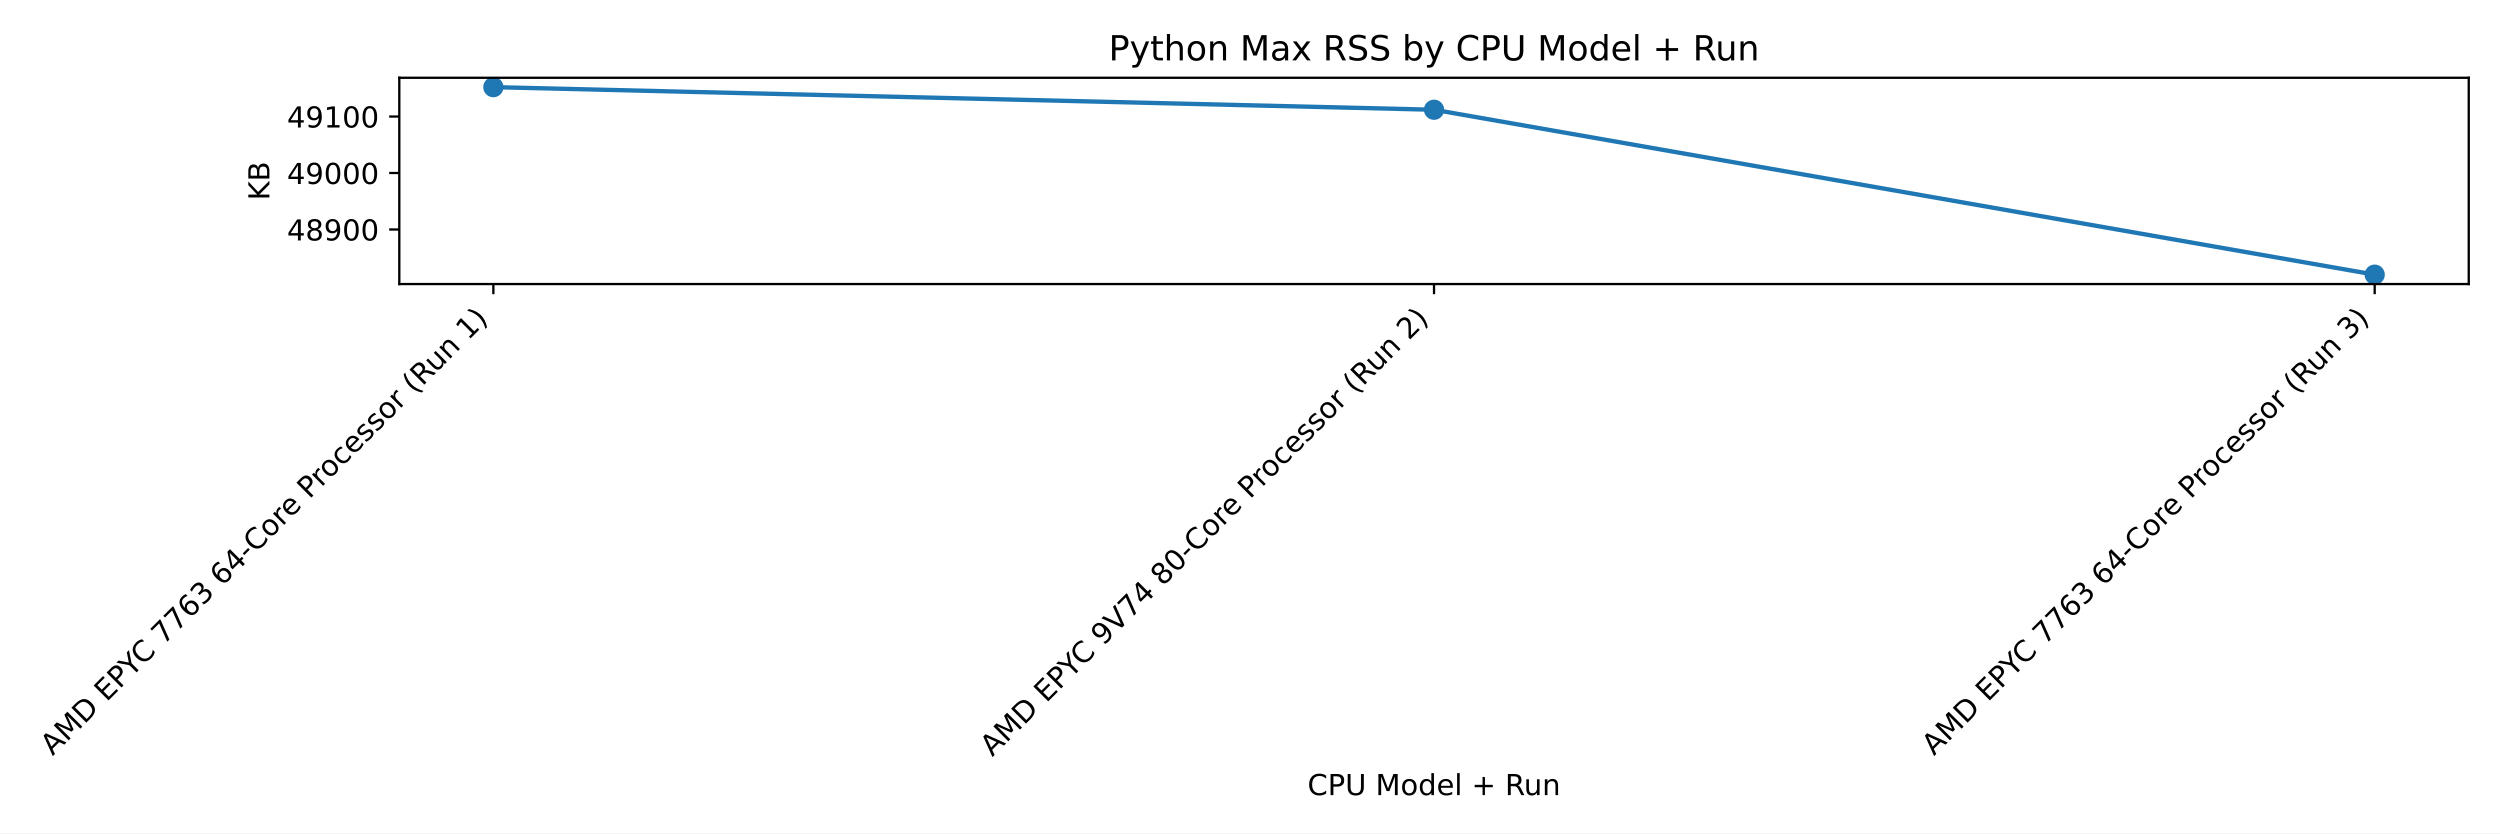
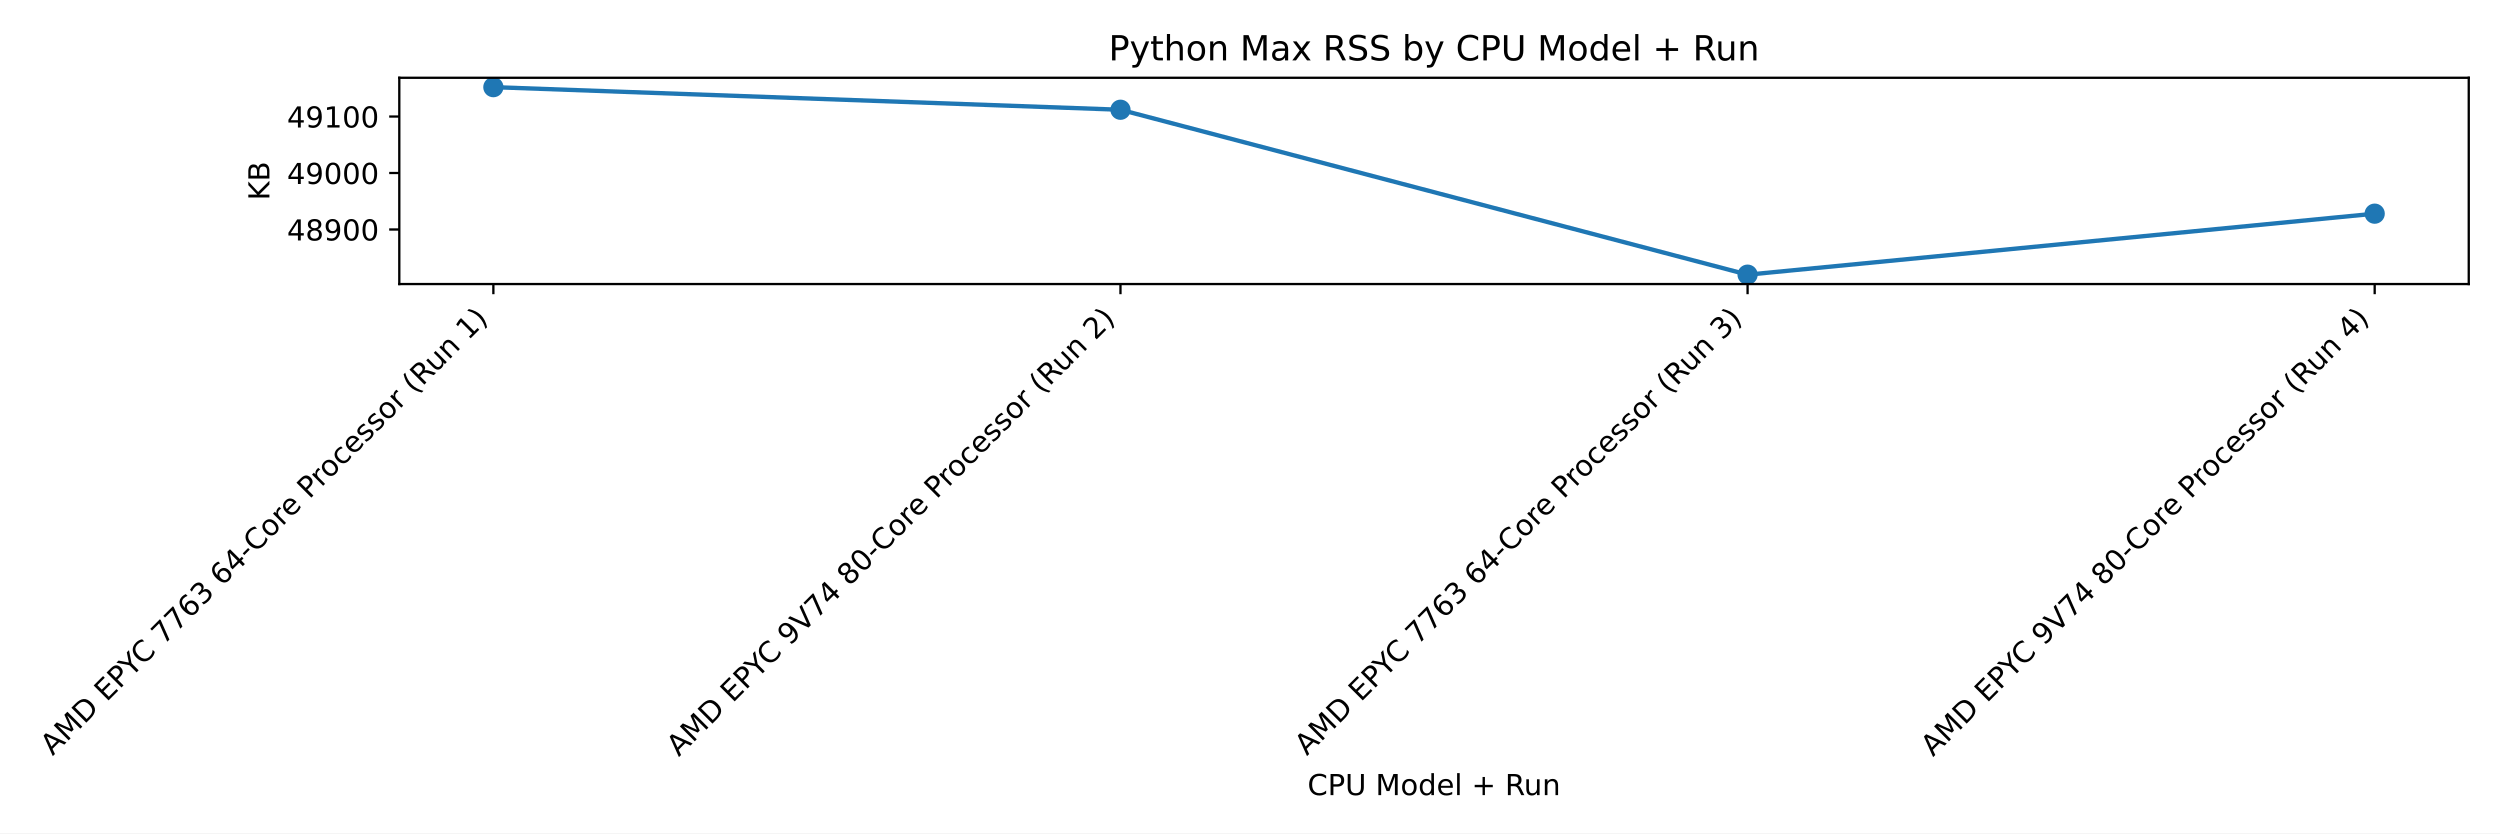
<svg xmlns="http://www.w3.org/2000/svg" xmlns:xlink="http://www.w3.org/1999/xlink" width="864pt" height="288pt" viewBox="0 0 864 288" version="1.1">
  <defs>
    <style type="text/css">*{stroke-linejoin: round; stroke-linecap: butt}</style>
  </defs>
  <g id="figure_1">
    <g id="patch_1">
      <path d="M 0 288  L 864 288  L 864 0  L 0 0  z " style="fill: #ffffff" />
    </g>
    <g id="axes_1">
      <g id="patch_2">
        <path d="M 137.999 98.166  L 853.2 98.166  L 853.2 26.88  L 137.999 26.88  z " style="fill: #ffffff" />
      </g>
      <g id="matplotlib.axis_1">
        <g id="xtick_1">
          <g id="line2d_1">
            <defs>
-               <path id="m2c4b216e22" d="M 0 0  L 0 3.5  " style="stroke: #000000; stroke-width: 0.8" />
+               <path id="m1d597feb59" d="M 0 0  L 0 3.5  " style="stroke: #000000; stroke-width: 0.8" />
            </defs>
            <g>
-               <use xlink:href="#m2c4b216e22" x="170.508" y="98.166" style="stroke: #000000; stroke-width: 0.8" />
+               <use xlink:href="#m1d597feb59" x="170.508" y="98.166" style="stroke: #000000; stroke-width: 0.8" />
            </g>
          </g>
          <g id="text_1">
            <g transform="translate(18.19508 261.3818) rotate(-45) scale(0.1 -0.1)">
              <defs>
                <path id="DejaVuSans-41" d="M 2188 4044  L 1331 1722  L 3047 1722  L 2188 4044  z M 1831 4666  L 2547 4666  L 4325 0  L 3669 0  L 3244 1197  L 1141 1197  L 716 0  L 50 0  L 1831 4666  z " transform="scale(0.015625)" />
                <path id="DejaVuSans-4d" d="M 628 4666  L 1569 4666  L 2759 1491  L 3956 4666  L 4897 4666  L 4897 0  L 4281 0  L 4281 4097  L 3078 897  L 2444 897  L 1241 4097  L 1241 0  L 628 0  L 628 4666  z " transform="scale(0.015625)" />
                <path id="DejaVuSans-44" d="M 1259 4147  L 1259 519  L 2022 519  Q 2988 519 3436 956  Q 3884 1394 3884 2338  Q 3884 3275 3436 3711  Q 2988 4147 2022 4147  L 1259 4147  z M 628 4666  L 1925 4666  Q 3281 4666 3915 4102  Q 4550 3538 4550 2338  Q 4550 1131 3912 565  Q 3275 0 1925 0  L 628 0  L 628 4666  z " transform="scale(0.015625)" />
                <path id="DejaVuSans-20" transform="scale(0.015625)" />
                <path id="DejaVuSans-45" d="M 628 4666  L 3578 4666  L 3578 4134  L 1259 4134  L 1259 2753  L 3481 2753  L 3481 2222  L 1259 2222  L 1259 531  L 3634 531  L 3634 0  L 628 0  L 628 4666  z " transform="scale(0.015625)" />
                <path id="DejaVuSans-50" d="M 1259 4147  L 1259 2394  L 2053 2394  Q 2494 2394 2734 2622  Q 2975 2850 2975 3272  Q 2975 3691 2734 3919  Q 2494 4147 2053 4147  L 1259 4147  z M 628 4666  L 2053 4666  Q 2838 4666 3239 4311  Q 3641 3956 3641 3272  Q 3641 2581 3239 2228  Q 2838 1875 2053 1875  L 1259 1875  L 1259 0  L 628 0  L 628 4666  z " transform="scale(0.015625)" />
                <path id="DejaVuSans-59" d="M -13 4666  L 666 4666  L 1959 2747  L 3244 4666  L 3922 4666  L 2272 2222  L 2272 0  L 1638 0  L 1638 2222  L -13 4666  z " transform="scale(0.015625)" />
                <path id="DejaVuSans-43" d="M 4122 4306  L 4122 3641  Q 3803 3938 3442 4084  Q 3081 4231 2675 4231  Q 1875 4231 1450 3742  Q 1025 3253 1025 2328  Q 1025 1406 1450 917  Q 1875 428 2675 428  Q 3081 428 3442 575  Q 3803 722 4122 1019  L 4122 359  Q 3791 134 3420 21  Q 3050 -91 2638 -91  Q 1578 -91 968 557  Q 359 1206 359 2328  Q 359 3453 968 4101  Q 1578 4750 2638 4750  Q 3056 4750 3426 4639  Q 3797 4528 4122 4306  z " transform="scale(0.015625)" />
                <path id="DejaVuSans-37" d="M 525 4666  L 3525 4666  L 3525 4397  L 1831 0  L 1172 0  L 2766 4134  L 525 4134  L 525 4666  z " transform="scale(0.015625)" />
                <path id="DejaVuSans-36" d="M 2113 2584  Q 1688 2584 1439 2293  Q 1191 2003 1191 1497  Q 1191 994 1439 701  Q 1688 409 2113 409  Q 2538 409 2786 701  Q 3034 994 3034 1497  Q 3034 2003 2786 2293  Q 2538 2584 2113 2584  z M 3366 4563  L 3366 3988  Q 3128 4100 2886 4159  Q 2644 4219 2406 4219  Q 1781 4219 1451 3797  Q 1122 3375 1075 2522  Q 1259 2794 1537 2939  Q 1816 3084 2150 3084  Q 2853 3084 3261 2657  Q 3669 2231 3669 1497  Q 3669 778 3244 343  Q 2819 -91 2113 -91  Q 1303 -91 875 529  Q 447 1150 447 2328  Q 447 3434 972 4092  Q 1497 4750 2381 4750  Q 2619 4750 2861 4703  Q 3103 4656 3366 4563  z " transform="scale(0.015625)" />
                <path id="DejaVuSans-33" d="M 2597 2516  Q 3050 2419 3304 2112  Q 3559 1806 3559 1356  Q 3559 666 3084 287  Q 2609 -91 1734 -91  Q 1441 -91 1130 -33  Q 819 25 488 141  L 488 750  Q 750 597 1062 519  Q 1375 441 1716 441  Q 2309 441 2620 675  Q 2931 909 2931 1356  Q 2931 1769 2642 2001  Q 2353 2234 1838 2234  L 1294 2234  L 1294 2753  L 1863 2753  Q 2328 2753 2575 2939  Q 2822 3125 2822 3475  Q 2822 3834 2567 4026  Q 2313 4219 1838 4219  Q 1578 4219 1281 4162  Q 984 4106 628 3988  L 628 4550  Q 988 4650 1302 4700  Q 1616 4750 1894 4750  Q 2613 4750 3031 4423  Q 3450 4097 3450 3541  Q 3450 3153 3228 2886  Q 3006 2619 2597 2516  z " transform="scale(0.015625)" />
                <path id="DejaVuSans-34" d="M 2419 4116  L 825 1625  L 2419 1625  L 2419 4116  z M 2253 4666  L 3047 4666  L 3047 1625  L 3713 1625  L 3713 1100  L 3047 1100  L 3047 0  L 2419 0  L 2419 1100  L 313 1100  L 313 1709  L 2253 4666  z " transform="scale(0.015625)" />
                <path id="DejaVuSans-2d" d="M 313 2009  L 1997 2009  L 1997 1497  L 313 1497  L 313 2009  z " transform="scale(0.015625)" />
                <path id="DejaVuSans-6f" d="M 1959 3097  Q 1497 3097 1228 2736  Q 959 2375 959 1747  Q 959 1119 1226 758  Q 1494 397 1959 397  Q 2419 397 2687 759  Q 2956 1122 2956 1747  Q 2956 2369 2687 2733  Q 2419 3097 1959 3097  z M 1959 3584  Q 2709 3584 3137 3096  Q 3566 2609 3566 1747  Q 3566 888 3137 398  Q 2709 -91 1959 -91  Q 1206 -91 779 398  Q 353 888 353 1747  Q 353 2609 779 3096  Q 1206 3584 1959 3584  z " transform="scale(0.015625)" />
                <path id="DejaVuSans-72" d="M 2631 2963  Q 2534 3019 2420 3045  Q 2306 3072 2169 3072  Q 1681 3072 1420 2755  Q 1159 2438 1159 1844  L 1159 0  L 581 0  L 581 3500  L 1159 3500  L 1159 2956  Q 1341 3275 1631 3429  Q 1922 3584 2338 3584  Q 2397 3584 2469 3576  Q 2541 3569 2628 3553  L 2631 2963  z " transform="scale(0.015625)" />
                <path id="DejaVuSans-65" d="M 3597 1894  L 3597 1613  L 953 1613  Q 991 1019 1311 708  Q 1631 397 2203 397  Q 2534 397 2845 478  Q 3156 559 3463 722  L 3463 178  Q 3153 47 2828 -22  Q 2503 -91 2169 -91  Q 1331 -91 842 396  Q 353 884 353 1716  Q 353 2575 817 3079  Q 1281 3584 2069 3584  Q 2775 3584 3186 3129  Q 3597 2675 3597 1894  z M 3022 2063  Q 3016 2534 2758 2815  Q 2500 3097 2075 3097  Q 1594 3097 1305 2825  Q 1016 2553 972 2059  L 3022 2063  z " transform="scale(0.015625)" />
                <path id="DejaVuSans-63" d="M 3122 3366  L 3122 2828  Q 2878 2963 2633 3030  Q 2388 3097 2138 3097  Q 1578 3097 1268 2742  Q 959 2388 959 1747  Q 959 1106 1268 751  Q 1578 397 2138 397  Q 2388 397 2633 464  Q 2878 531 3122 666  L 3122 134  Q 2881 22 2623 -34  Q 2366 -91 2075 -91  Q 1284 -91 818 406  Q 353 903 353 1747  Q 353 2603 823 3093  Q 1294 3584 2113 3584  Q 2378 3584 2631 3529  Q 2884 3475 3122 3366  z " transform="scale(0.015625)" />
                <path id="DejaVuSans-73" d="M 2834 3397  L 2834 2853  Q 2591 2978 2328 3040  Q 2066 3103 1784 3103  Q 1356 3103 1142 2972  Q 928 2841 928 2578  Q 928 2378 1081 2264  Q 1234 2150 1697 2047  L 1894 2003  Q 2506 1872 2764 1633  Q 3022 1394 3022 966  Q 3022 478 2636 193  Q 2250 -91 1575 -91  Q 1294 -91 989 -36  Q 684 19 347 128  L 347 722  Q 666 556 975 473  Q 1284 391 1588 391  Q 1994 391 2212 530  Q 2431 669 2431 922  Q 2431 1156 2273 1281  Q 2116 1406 1581 1522  L 1381 1569  Q 847 1681 609 1914  Q 372 2147 372 2553  Q 372 3047 722 3315  Q 1072 3584 1716 3584  Q 2034 3584 2315 3537  Q 2597 3491 2834 3397  z " transform="scale(0.015625)" />
                <path id="DejaVuSans-28" d="M 1984 4856  Q 1566 4138 1362 3434  Q 1159 2731 1159 2009  Q 1159 1288 1364 580  Q 1569 -128 1984 -844  L 1484 -844  Q 1016 -109 783 600  Q 550 1309 550 2009  Q 550 2706 781 3412  Q 1013 4119 1484 4856  L 1984 4856  z " transform="scale(0.015625)" />
                <path id="DejaVuSans-52" d="M 2841 2188  Q 3044 2119 3236 1894  Q 3428 1669 3622 1275  L 4263 0  L 3584 0  L 2988 1197  Q 2756 1666 2539 1819  Q 2322 1972 1947 1972  L 1259 1972  L 1259 0  L 628 0  L 628 4666  L 2053 4666  Q 2853 4666 3247 4331  Q 3641 3997 3641 3322  Q 3641 2881 3436 2590  Q 3231 2300 2841 2188  z M 1259 4147  L 1259 2491  L 2053 2491  Q 2509 2491 2742 2702  Q 2975 2913 2975 3322  Q 2975 3731 2742 3939  Q 2509 4147 2053 4147  L 1259 4147  z " transform="scale(0.015625)" />
                <path id="DejaVuSans-75" d="M 544 1381  L 544 3500  L 1119 3500  L 1119 1403  Q 1119 906 1312 657  Q 1506 409 1894 409  Q 2359 409 2629 706  Q 2900 1003 2900 1516  L 2900 3500  L 3475 3500  L 3475 0  L 2900 0  L 2900 538  Q 2691 219 2414 64  Q 2138 -91 1772 -91  Q 1169 -91 856 284  Q 544 659 544 1381  z M 1991 3584  L 1991 3584  z " transform="scale(0.015625)" />
                <path id="DejaVuSans-6e" d="M 3513 2113  L 3513 0  L 2938 0  L 2938 2094  Q 2938 2591 2744 2837  Q 2550 3084 2163 3084  Q 1697 3084 1428 2787  Q 1159 2491 1159 1978  L 1159 0  L 581 0  L 581 3500  L 1159 3500  L 1159 2956  Q 1366 3272 1645 3428  Q 1925 3584 2291 3584  Q 2894 3584 3203 3211  Q 3513 2838 3513 2113  z " transform="scale(0.015625)" />
                <path id="DejaVuSans-31" d="M 794 531  L 1825 531  L 1825 4091  L 703 3866  L 703 4441  L 1819 4666  L 2450 4666  L 2450 531  L 3481 531  L 3481 0  L 794 0  L 794 531  z " transform="scale(0.015625)" />
                <path id="DejaVuSans-29" d="M 513 4856  L 1013 4856  Q 1481 4119 1714 3412  Q 1947 2706 1947 2009  Q 1947 1309 1714 600  Q 1481 -109 1013 -844  L 513 -844  Q 928 -128 1133 580  Q 1338 1288 1338 2009  Q 1338 2731 1133 3434  Q 928 4138 513 4856  z " transform="scale(0.015625)" />
              </defs>
              <use xlink:href="#DejaVuSans-41" />
              <use xlink:href="#DejaVuSans-4d" transform="translate(68.4082 0)" />
              <use xlink:href="#DejaVuSans-44" transform="translate(154.6875 0)" />
              <use xlink:href="#DejaVuSans-20" transform="translate(231.6895 0)" />
              <use xlink:href="#DejaVuSans-45" transform="translate(263.4766 0)" />
              <use xlink:href="#DejaVuSans-50" transform="translate(326.6602 0)" />
              <use xlink:href="#DejaVuSans-59" transform="translate(384.7129 0)" />
              <use xlink:href="#DejaVuSans-43" transform="translate(440.2969 0)" />
              <use xlink:href="#DejaVuSans-20" transform="translate(510.1211 0)" />
              <use xlink:href="#DejaVuSans-37" transform="translate(541.9082 0)" />
              <use xlink:href="#DejaVuSans-37" transform="translate(605.5312 0)" />
              <use xlink:href="#DejaVuSans-36" transform="translate(669.1543 0)" />
              <use xlink:href="#DejaVuSans-33" transform="translate(732.7773 0)" />
              <use xlink:href="#DejaVuSans-20" transform="translate(796.4004 0)" />
              <use xlink:href="#DejaVuSans-36" transform="translate(828.1875 0)" />
              <use xlink:href="#DejaVuSans-34" transform="translate(891.8105 0)" />
              <use xlink:href="#DejaVuSans-2d" transform="translate(955.4336 0)" />
              <use xlink:href="#DejaVuSans-43" transform="translate(991.5176 0)" />
              <use xlink:href="#DejaVuSans-6f" transform="translate(1061.342 0)" />
              <use xlink:href="#DejaVuSans-72" transform="translate(1122.523 0)" />
              <use xlink:href="#DejaVuSans-65" transform="translate(1161.387 0)" />
              <use xlink:href="#DejaVuSans-20" transform="translate(1222.91 0)" />
              <use xlink:href="#DejaVuSans-50" transform="translate(1254.697 0)" />
              <use xlink:href="#DejaVuSans-72" transform="translate(1313.25 0)" />
              <use xlink:href="#DejaVuSans-6f" transform="translate(1352.113 0)" />
              <use xlink:href="#DejaVuSans-63" transform="translate(1413.295 0)" />
              <use xlink:href="#DejaVuSans-65" transform="translate(1468.275 0)" />
              <use xlink:href="#DejaVuSans-73" transform="translate(1529.799 0)" />
              <use xlink:href="#DejaVuSans-73" transform="translate(1581.898 0)" />
              <use xlink:href="#DejaVuSans-6f" transform="translate(1633.998 0)" />
              <use xlink:href="#DejaVuSans-72" transform="translate(1695.18 0)" />
              <use xlink:href="#DejaVuSans-20" transform="translate(1736.293 0)" />
              <use xlink:href="#DejaVuSans-28" transform="translate(1768.08 0)" />
              <use xlink:href="#DejaVuSans-52" transform="translate(1807.094 0)" />
              <use xlink:href="#DejaVuSans-75" transform="translate(1872.076 0)" />
              <use xlink:href="#DejaVuSans-6e" transform="translate(1935.455 0)" />
              <use xlink:href="#DejaVuSans-20" transform="translate(1998.834 0)" />
              <use xlink:href="#DejaVuSans-31" transform="translate(2030.621 0)" />
              <use xlink:href="#DejaVuSans-29" transform="translate(2094.244 0)" />
            </g>
          </g>
        </g>
        <g id="xtick_2">
          <g id="line2d_2">
            <g>
-               <use xlink:href="#m2c4b216e22" x="495.599" y="98.166" style="stroke: #000000; stroke-width: 0.8" />
+               <use xlink:href="#m1d597feb59" x="387.236" y="98.166" style="stroke: #000000; stroke-width: 0.8" />
            </g>
          </g>
          <g id="text_2">
-             <g transform="translate(342.9484 261.7199) rotate(-45) scale(0.1 -0.1)">
+             <g transform="translate(234.5846 261.7199) rotate(-45) scale(0.1 -0.1)">
              <defs>
                <path id="DejaVuSans-39" d="M 703 97  L 703 672  Q 941 559 1184 500  Q 1428 441 1663 441  Q 2288 441 2617 861  Q 2947 1281 2994 2138  Q 2813 1869 2534 1725  Q 2256 1581 1919 1581  Q 1219 1581 811 2004  Q 403 2428 403 3163  Q 403 3881 828 4315  Q 1253 4750 1959 4750  Q 2769 4750 3195 4129  Q 3622 3509 3622 2328  Q 3622 1225 3098 567  Q 2575 -91 1691 -91  Q 1453 -91 1209 -44  Q 966 3 703 97  z M 1959 2075  Q 2384 2075 2632 2365  Q 2881 2656 2881 3163  Q 2881 3666 2632 3958  Q 2384 4250 1959 4250  Q 1534 4250 1286 3958  Q 1038 3666 1038 3163  Q 1038 2656 1286 2365  Q 1534 2075 1959 2075  z " transform="scale(0.015625)" />
                <path id="DejaVuSans-56" d="M 1831 0  L 50 4666  L 709 4666  L 2188 738  L 3669 4666  L 4325 4666  L 2547 0  L 1831 0  z " transform="scale(0.015625)" />
                <path id="DejaVuSans-38" d="M 2034 2216  Q 1584 2216 1326 1975  Q 1069 1734 1069 1313  Q 1069 891 1326 650  Q 1584 409 2034 409  Q 2484 409 2743 651  Q 3003 894 3003 1313  Q 3003 1734 2745 1975  Q 2488 2216 2034 2216  z M 1403 2484  Q 997 2584 770 2862  Q 544 3141 544 3541  Q 544 4100 942 4425  Q 1341 4750 2034 4750  Q 2731 4750 3128 4425  Q 3525 4100 3525 3541  Q 3525 3141 3298 2862  Q 3072 2584 2669 2484  Q 3125 2378 3379 2068  Q 3634 1759 3634 1313  Q 3634 634 3220 271  Q 2806 -91 2034 -91  Q 1263 -91 848 271  Q 434 634 434 1313  Q 434 1759 690 2068  Q 947 2378 1403 2484  z M 1172 3481  Q 1172 3119 1398 2916  Q 1625 2713 2034 2713  Q 2441 2713 2670 2916  Q 2900 3119 2900 3481  Q 2900 3844 2670 4047  Q 2441 4250 2034 4250  Q 1625 4250 1398 4047  Q 1172 3844 1172 3481  z " transform="scale(0.015625)" />
                <path id="DejaVuSans-30" d="M 2034 4250  Q 1547 4250 1301 3770  Q 1056 3291 1056 2328  Q 1056 1369 1301 889  Q 1547 409 2034 409  Q 2525 409 2770 889  Q 3016 1369 3016 2328  Q 3016 3291 2770 3770  Q 2525 4250 2034 4250  z M 2034 4750  Q 2819 4750 3233 4129  Q 3647 3509 3647 2328  Q 3647 1150 3233 529  Q 2819 -91 2034 -91  Q 1250 -91 836 529  Q 422 1150 422 2328  Q 422 3509 836 4129  Q 1250 4750 2034 4750  z " transform="scale(0.015625)" />
                <path id="DejaVuSans-32" d="M 1228 531  L 3431 531  L 3431 0  L 469 0  L 469 531  Q 828 903 1448 1529  Q 2069 2156 2228 2338  Q 2531 2678 2651 2914  Q 2772 3150 2772 3378  Q 2772 3750 2511 3984  Q 2250 4219 1831 4219  Q 1534 4219 1204 4116  Q 875 4013 500 3803  L 500 4441  Q 881 4594 1212 4672  Q 1544 4750 1819 4750  Q 2544 4750 2975 4387  Q 3406 4025 3406 3419  Q 3406 3131 3298 2873  Q 3191 2616 2906 2266  Q 2828 2175 2409 1742  Q 1991 1309 1228 531  z " transform="scale(0.015625)" />
              </defs>
              <use xlink:href="#DejaVuSans-41" />
              <use xlink:href="#DejaVuSans-4d" transform="translate(68.4082 0)" />
              <use xlink:href="#DejaVuSans-44" transform="translate(154.6875 0)" />
              <use xlink:href="#DejaVuSans-20" transform="translate(231.6895 0)" />
              <use xlink:href="#DejaVuSans-45" transform="translate(263.4766 0)" />
              <use xlink:href="#DejaVuSans-50" transform="translate(326.6602 0)" />
              <use xlink:href="#DejaVuSans-59" transform="translate(384.7129 0)" />
              <use xlink:href="#DejaVuSans-43" transform="translate(440.2969 0)" />
              <use xlink:href="#DejaVuSans-20" transform="translate(510.1211 0)" />
              <use xlink:href="#DejaVuSans-39" transform="translate(541.9082 0)" />
              <use xlink:href="#DejaVuSans-56" transform="translate(605.5312 0)" />
              <use xlink:href="#DejaVuSans-37" transform="translate(673.9395 0)" />
              <use xlink:href="#DejaVuSans-34" transform="translate(737.5625 0)" />
              <use xlink:href="#DejaVuSans-20" transform="translate(801.1855 0)" />
              <use xlink:href="#DejaVuSans-38" transform="translate(832.9727 0)" />
              <use xlink:href="#DejaVuSans-30" transform="translate(896.5957 0)" />
              <use xlink:href="#DejaVuSans-2d" transform="translate(960.2188 0)" />
              <use xlink:href="#DejaVuSans-43" transform="translate(996.3027 0)" />
              <use xlink:href="#DejaVuSans-6f" transform="translate(1066.127 0)" />
              <use xlink:href="#DejaVuSans-72" transform="translate(1127.309 0)" />
              <use xlink:href="#DejaVuSans-65" transform="translate(1166.172 0)" />
              <use xlink:href="#DejaVuSans-20" transform="translate(1227.695 0)" />
              <use xlink:href="#DejaVuSans-50" transform="translate(1259.482 0)" />
              <use xlink:href="#DejaVuSans-72" transform="translate(1318.035 0)" />
              <use xlink:href="#DejaVuSans-6f" transform="translate(1356.898 0)" />
              <use xlink:href="#DejaVuSans-63" transform="translate(1418.08 0)" />
              <use xlink:href="#DejaVuSans-65" transform="translate(1473.061 0)" />
              <use xlink:href="#DejaVuSans-73" transform="translate(1534.584 0)" />
              <use xlink:href="#DejaVuSans-73" transform="translate(1586.684 0)" />
              <use xlink:href="#DejaVuSans-6f" transform="translate(1638.783 0)" />
              <use xlink:href="#DejaVuSans-72" transform="translate(1699.965 0)" />
              <use xlink:href="#DejaVuSans-20" transform="translate(1741.078 0)" />
              <use xlink:href="#DejaVuSans-28" transform="translate(1772.865 0)" />
              <use xlink:href="#DejaVuSans-52" transform="translate(1811.879 0)" />
              <use xlink:href="#DejaVuSans-75" transform="translate(1876.861 0)" />
              <use xlink:href="#DejaVuSans-6e" transform="translate(1940.24 0)" />
              <use xlink:href="#DejaVuSans-20" transform="translate(2003.619 0)" />
              <use xlink:href="#DejaVuSans-32" transform="translate(2035.406 0)" />
              <use xlink:href="#DejaVuSans-29" transform="translate(2099.029 0)" />
            </g>
          </g>
        </g>
        <g id="xtick_3">
          <g id="line2d_3">
            <g>
-               <use xlink:href="#m2c4b216e22" x="820.691" y="98.166" style="stroke: #000000; stroke-width: 0.8" />
+               <use xlink:href="#m1d597feb59" x="603.963" y="98.166" style="stroke: #000000; stroke-width: 0.8" />
            </g>
          </g>
          <g id="text_3">
-             <g transform="translate(668.3779 261.3818) rotate(-45) scale(0.1 -0.1)">
+             <g transform="translate(451.6503 261.3818) rotate(-45) scale(0.1 -0.1)">
              <use xlink:href="#DejaVuSans-41" />
              <use xlink:href="#DejaVuSans-4d" transform="translate(68.4082 0)" />
              <use xlink:href="#DejaVuSans-44" transform="translate(154.6875 0)" />
              <use xlink:href="#DejaVuSans-20" transform="translate(231.6895 0)" />
              <use xlink:href="#DejaVuSans-45" transform="translate(263.4766 0)" />
              <use xlink:href="#DejaVuSans-50" transform="translate(326.6602 0)" />
              <use xlink:href="#DejaVuSans-59" transform="translate(384.7129 0)" />
              <use xlink:href="#DejaVuSans-43" transform="translate(440.2969 0)" />
              <use xlink:href="#DejaVuSans-20" transform="translate(510.1211 0)" />
              <use xlink:href="#DejaVuSans-37" transform="translate(541.9082 0)" />
              <use xlink:href="#DejaVuSans-37" transform="translate(605.5312 0)" />
              <use xlink:href="#DejaVuSans-36" transform="translate(669.1543 0)" />
              <use xlink:href="#DejaVuSans-33" transform="translate(732.7773 0)" />
              <use xlink:href="#DejaVuSans-20" transform="translate(796.4004 0)" />
              <use xlink:href="#DejaVuSans-36" transform="translate(828.1875 0)" />
              <use xlink:href="#DejaVuSans-34" transform="translate(891.8105 0)" />
              <use xlink:href="#DejaVuSans-2d" transform="translate(955.4336 0)" />
              <use xlink:href="#DejaVuSans-43" transform="translate(991.5176 0)" />
              <use xlink:href="#DejaVuSans-6f" transform="translate(1061.342 0)" />
              <use xlink:href="#DejaVuSans-72" transform="translate(1122.523 0)" />
              <use xlink:href="#DejaVuSans-65" transform="translate(1161.387 0)" />
              <use xlink:href="#DejaVuSans-20" transform="translate(1222.91 0)" />
              <use xlink:href="#DejaVuSans-50" transform="translate(1254.697 0)" />
              <use xlink:href="#DejaVuSans-72" transform="translate(1313.25 0)" />
              <use xlink:href="#DejaVuSans-6f" transform="translate(1352.113 0)" />
              <use xlink:href="#DejaVuSans-63" transform="translate(1413.295 0)" />
              <use xlink:href="#DejaVuSans-65" transform="translate(1468.275 0)" />
              <use xlink:href="#DejaVuSans-73" transform="translate(1529.799 0)" />
              <use xlink:href="#DejaVuSans-73" transform="translate(1581.898 0)" />
              <use xlink:href="#DejaVuSans-6f" transform="translate(1633.998 0)" />
              <use xlink:href="#DejaVuSans-72" transform="translate(1695.18 0)" />
              <use xlink:href="#DejaVuSans-20" transform="translate(1736.293 0)" />
              <use xlink:href="#DejaVuSans-28" transform="translate(1768.08 0)" />
              <use xlink:href="#DejaVuSans-52" transform="translate(1807.094 0)" />
              <use xlink:href="#DejaVuSans-75" transform="translate(1872.076 0)" />
              <use xlink:href="#DejaVuSans-6e" transform="translate(1935.455 0)" />
              <use xlink:href="#DejaVuSans-20" transform="translate(1998.834 0)" />
              <use xlink:href="#DejaVuSans-33" transform="translate(2030.621 0)" />
              <use xlink:href="#DejaVuSans-29" transform="translate(2094.244 0)" />
            </g>
          </g>
        </g>
-         <g id="text_4">
+         <g id="xtick_4">
+           <g id="line2d_4">
+             <g>
+               <use xlink:href="#m1d597feb59" x="820.691" y="98.166" style="stroke: #000000; stroke-width: 0.8" />
+             </g>
+           </g>
+           <g id="text_4">
+             <g transform="translate(668.0398 261.7199) rotate(-45) scale(0.1 -0.1)">
+               <use xlink:href="#DejaVuSans-41" />
+               <use xlink:href="#DejaVuSans-4d" transform="translate(68.4082 0)" />
+               <use xlink:href="#DejaVuSans-44" transform="translate(154.6875 0)" />
+               <use xlink:href="#DejaVuSans-20" transform="translate(231.6895 0)" />
+               <use xlink:href="#DejaVuSans-45" transform="translate(263.4766 0)" />
+               <use xlink:href="#DejaVuSans-50" transform="translate(326.6602 0)" />
+               <use xlink:href="#DejaVuSans-59" transform="translate(384.7129 0)" />
+               <use xlink:href="#DejaVuSans-43" transform="translate(440.2969 0)" />
+               <use xlink:href="#DejaVuSans-20" transform="translate(510.1211 0)" />
+               <use xlink:href="#DejaVuSans-39" transform="translate(541.9082 0)" />
+               <use xlink:href="#DejaVuSans-56" transform="translate(605.5312 0)" />
+               <use xlink:href="#DejaVuSans-37" transform="translate(673.9395 0)" />
+               <use xlink:href="#DejaVuSans-34" transform="translate(737.5625 0)" />
+               <use xlink:href="#DejaVuSans-20" transform="translate(801.1855 0)" />
+               <use xlink:href="#DejaVuSans-38" transform="translate(832.9727 0)" />
+               <use xlink:href="#DejaVuSans-30" transform="translate(896.5957 0)" />
+               <use xlink:href="#DejaVuSans-2d" transform="translate(960.2188 0)" />
+               <use xlink:href="#DejaVuSans-43" transform="translate(996.3027 0)" />
+               <use xlink:href="#DejaVuSans-6f" transform="translate(1066.127 0)" />
+               <use xlink:href="#DejaVuSans-72" transform="translate(1127.309 0)" />
+               <use xlink:href="#DejaVuSans-65" transform="translate(1166.172 0)" />
+               <use xlink:href="#DejaVuSans-20" transform="translate(1227.695 0)" />
+               <use xlink:href="#DejaVuSans-50" transform="translate(1259.482 0)" />
+               <use xlink:href="#DejaVuSans-72" transform="translate(1318.035 0)" />
+               <use xlink:href="#DejaVuSans-6f" transform="translate(1356.898 0)" />
+               <use xlink:href="#DejaVuSans-63" transform="translate(1418.08 0)" />
+               <use xlink:href="#DejaVuSans-65" transform="translate(1473.061 0)" />
+               <use xlink:href="#DejaVuSans-73" transform="translate(1534.584 0)" />
+               <use xlink:href="#DejaVuSans-73" transform="translate(1586.684 0)" />
+               <use xlink:href="#DejaVuSans-6f" transform="translate(1638.783 0)" />
+               <use xlink:href="#DejaVuSans-72" transform="translate(1699.965 0)" />
+               <use xlink:href="#DejaVuSans-20" transform="translate(1741.078 0)" />
+               <use xlink:href="#DejaVuSans-28" transform="translate(1772.865 0)" />
+               <use xlink:href="#DejaVuSans-52" transform="translate(1811.879 0)" />
+               <use xlink:href="#DejaVuSans-75" transform="translate(1876.861 0)" />
+               <use xlink:href="#DejaVuSans-6e" transform="translate(1940.24 0)" />
+               <use xlink:href="#DejaVuSans-20" transform="translate(2003.619 0)" />
+               <use xlink:href="#DejaVuSans-34" transform="translate(2035.406 0)" />
+               <use xlink:href="#DejaVuSans-29" transform="translate(2099.029 0)" />
+             </g>
+           </g>
+         </g>
+         <g id="text_5">
          <g transform="translate(451.8768 274.7889) scale(0.1 -0.1)">
            <defs>
              <path id="DejaVuSans-55" d="M 556 4666  L 1191 4666  L 1191 1831  Q 1191 1081 1462 751  Q 1734 422 2344 422  Q 2950 422 3222 751  Q 3494 1081 3494 1831  L 3494 4666  L 4128 4666  L 4128 1753  Q 4128 841 3676 375  Q 3225 -91 2344 -91  Q 1459 -91 1007 375  Q 556 841 556 1753  L 556 4666  z " transform="scale(0.015625)" />
              <path id="DejaVuSans-64" d="M 2906 2969  L 2906 4863  L 3481 4863  L 3481 0  L 2906 0  L 2906 525  Q 2725 213 2448 61  Q 2172 -91 1784 -91  Q 1150 -91 751 415  Q 353 922 353 1747  Q 353 2572 751 3078  Q 1150 3584 1784 3584  Q 2172 3584 2448 3432  Q 2725 3281 2906 2969  z M 947 1747  Q 947 1113 1208 752  Q 1469 391 1925 391  Q 2381 391 2643 752  Q 2906 1113 2906 1747  Q 2906 2381 2643 2742  Q 2381 3103 1925 3103  Q 1469 3103 1208 2742  Q 947 2381 947 1747  z " transform="scale(0.015625)" />
              <path id="DejaVuSans-6c" d="M 603 4863  L 1178 4863  L 1178 0  L 603 0  L 603 4863  z " transform="scale(0.015625)" />
              <path id="DejaVuSans-2b" d="M 2944 4013  L 2944 2272  L 4684 2272  L 4684 1741  L 2944 1741  L 2944 0  L 2419 0  L 2419 1741  L 678 1741  L 678 2272  L 2419 2272  L 2419 4013  L 2944 4013  z " transform="scale(0.015625)" />
            </defs>
            <use xlink:href="#DejaVuSans-43" />
            <use xlink:href="#DejaVuSans-50" transform="translate(69.82422 0)" />
            <use xlink:href="#DejaVuSans-55" transform="translate(130.127 0)" />
            <use xlink:href="#DejaVuSans-20" transform="translate(203.3203 0)" />
            <use xlink:href="#DejaVuSans-4d" transform="translate(235.1074 0)" />
            <use xlink:href="#DejaVuSans-6f" transform="translate(321.3867 0)" />
            <use xlink:href="#DejaVuSans-64" transform="translate(382.5684 0)" />
            <use xlink:href="#DejaVuSans-65" transform="translate(446.0449 0)" />
            <use xlink:href="#DejaVuSans-6c" transform="translate(507.5684 0)" />
            <use xlink:href="#DejaVuSans-20" transform="translate(535.3516 0)" />
            <use xlink:href="#DejaVuSans-2b" transform="translate(567.1387 0)" />
            <use xlink:href="#DejaVuSans-20" transform="translate(650.9277 0)" />
            <use xlink:href="#DejaVuSans-52" transform="translate(682.7148 0)" />
            <use xlink:href="#DejaVuSans-75" transform="translate(747.6973 0)" />
            <use xlink:href="#DejaVuSans-6e" transform="translate(811.0762 0)" />
          </g>
        </g>
      </g>
      <g id="matplotlib.axis_2">
        <g id="ytick_1">
-           <g id="line2d_4">
+           <g id="line2d_5">
            <defs>
-               <path id="m0202bca407" d="M 0 0  L -3.5 0  " style="stroke: #000000; stroke-width: 0.8" />
+               <path id="m968a0b0f7f" d="M 0 0  L -3.5 0  " style="stroke: #000000; stroke-width: 0.8" />
            </defs>
            <g>
-               <use xlink:href="#m0202bca407" x="137.999" y="79.31" style="stroke: #000000; stroke-width: 0.8" />
-             </g>
-           </g>
-           <g id="text_5">
+               <use xlink:href="#m968a0b0f7f" x="137.999" y="79.31" style="stroke: #000000; stroke-width: 0.8" />
+             </g>
+           </g>
+           <g id="text_6">
            <g transform="translate(99.18645 83.10953) scale(0.1 -0.1)">
              <use xlink:href="#DejaVuSans-34" />
              <use xlink:href="#DejaVuSans-38" transform="translate(63.62305 0)" />
              <use xlink:href="#DejaVuSans-39" transform="translate(127.2461 0)" />
              <use xlink:href="#DejaVuSans-30" transform="translate(190.8691 0)" />
              <use xlink:href="#DejaVuSans-30" transform="translate(254.4922 0)" />
            </g>
          </g>
        </g>
        <g id="ytick_2">
-           <g id="line2d_5">
-             <g>
-               <use xlink:href="#m0202bca407" x="137.999" y="59.79" style="stroke: #000000; stroke-width: 0.8" />
-             </g>
-           </g>
-           <g id="text_6">
+           <g id="line2d_6">
+             <g>
+               <use xlink:href="#m968a0b0f7f" x="137.999" y="59.79" style="stroke: #000000; stroke-width: 0.8" />
+             </g>
+           </g>
+           <g id="text_7">
            <g transform="translate(99.18645 63.58968) scale(0.1 -0.1)">
              <use xlink:href="#DejaVuSans-34" />
              <use xlink:href="#DejaVuSans-39" transform="translate(63.62305 0)" />
              <use xlink:href="#DejaVuSans-30" transform="translate(127.2461 0)" />
              <use xlink:href="#DejaVuSans-30" transform="translate(190.8691 0)" />
              <use xlink:href="#DejaVuSans-30" transform="translate(254.4922 0)" />
            </g>
          </g>
        </g>
        <g id="ytick_3">
-           <g id="line2d_6">
-             <g>
-               <use xlink:href="#m0202bca407" x="137.999" y="40.271" style="stroke: #000000; stroke-width: 0.8" />
-             </g>
-           </g>
-           <g id="text_7">
+           <g id="line2d_7">
+             <g>
+               <use xlink:href="#m968a0b0f7f" x="137.999" y="40.271" style="stroke: #000000; stroke-width: 0.8" />
+             </g>
+           </g>
+           <g id="text_8">
            <g transform="translate(99.18645 44.06983) scale(0.1 -0.1)">
              <use xlink:href="#DejaVuSans-34" />
              <use xlink:href="#DejaVuSans-39" transform="translate(63.62305 0)" />
              <use xlink:href="#DejaVuSans-31" transform="translate(127.2461 0)" />
              <use xlink:href="#DejaVuSans-30" transform="translate(190.8691 0)" />
              <use xlink:href="#DejaVuSans-30" transform="translate(254.4922 0)" />
            </g>
          </g>
        </g>
-         <g id="text_8">
+         <g id="text_9">
          <g transform="translate(93.10676 69.23262) rotate(-90) scale(0.1 -0.1)">
            <defs>
              <path id="DejaVuSans-4b" d="M 628 4666  L 1259 4666  L 1259 2694  L 3353 4666  L 4166 4666  L 1850 2491  L 4331 0  L 3500 0  L 1259 2247  L 1259 0  L 628 0  L 628 4666  z " transform="scale(0.015625)" />
              <path id="DejaVuSans-42" d="M 1259 2228  L 1259 519  L 2272 519  Q 2781 519 3026 730  Q 3272 941 3272 1375  Q 3272 1813 3026 2020  Q 2781 2228 2272 2228  L 1259 2228  z M 1259 4147  L 1259 2741  L 2194 2741  Q 2656 2741 2882 2914  Q 3109 3088 3109 3444  Q 3109 3797 2882 3972  Q 2656 4147 2194 4147  L 1259 4147  z M 628 4666  L 2241 4666  Q 2963 4666 3353 4366  Q 3744 4066 3744 3513  Q 3744 3084 3544 2831  Q 3344 2578 2956 2516  Q 3422 2416 3680 2098  Q 3938 1781 3938 1306  Q 3938 681 3513 340  Q 3088 0 2303 0  L 628 0  L 628 4666  z " transform="scale(0.015625)" />
            </defs>
            <use xlink:href="#DejaVuSans-4b" />
            <use xlink:href="#DejaVuSans-42" transform="translate(65.57617 0)" />
          </g>
        </g>
      </g>
-       <g id="line2d_7">
-         <path d="M 170.508 30.12  L 495.599 37.928  L 820.691 94.926  " clip-path="url(#p5eb9204af0)" style="fill: none; stroke: #1f77b4; stroke-width: 1.5; stroke-linecap: square" />
+       <g id="line2d_8">
+         <path d="M 170.508 30.12  L 387.236 37.928  L 603.963 94.926  L 820.691 73.845  " clip-path="url(#p4a8e07a145)" style="fill: none; stroke: #1f77b4; stroke-width: 1.5; stroke-linecap: square" />
        <defs>
-           <path id="mf8667b94c3" d="M 0 3  C 0.796 3 1.559 2.684 2.121 2.121  C 2.684 1.559 3 0.796 3 0  C 3 -0.796 2.684 -1.559 2.121 -2.121  C 1.559 -2.684 0.796 -3 0 -3  C -0.796 -3 -1.559 -2.684 -2.121 -2.121  C -2.684 -1.559 -3 -0.796 -3 0  C -3 0.796 -2.684 1.559 -2.121 2.121  C -1.559 2.684 -0.796 3 0 3  z " style="stroke: #1f77b4" />
+           <path id="m90260570c5" d="M 0 3  C 0.796 3 1.559 2.684 2.121 2.121  C 2.684 1.559 3 0.796 3 0  C 3 -0.796 2.684 -1.559 2.121 -2.121  C 1.559 -2.684 0.796 -3 0 -3  C -0.796 -3 -1.559 -2.684 -2.121 -2.121  C -2.684 -1.559 -3 -0.796 -3 0  C -3 0.796 -2.684 1.559 -2.121 2.121  C -1.559 2.684 -0.796 3 0 3  z " style="stroke: #1f77b4" />
        </defs>
-         <g clip-path="url(#p5eb9204af0)">
-           <use xlink:href="#mf8667b94c3" x="170.508" y="30.12" style="fill: #1f77b4; stroke: #1f77b4" />
-           <use xlink:href="#mf8667b94c3" x="495.599" y="37.928" style="fill: #1f77b4; stroke: #1f77b4" />
-           <use xlink:href="#mf8667b94c3" x="820.691" y="94.926" style="fill: #1f77b4; stroke: #1f77b4" />
+         <g clip-path="url(#p4a8e07a145)">
+           <use xlink:href="#m90260570c5" x="170.508" y="30.12" style="fill: #1f77b4; stroke: #1f77b4" />
+           <use xlink:href="#m90260570c5" x="387.236" y="37.928" style="fill: #1f77b4; stroke: #1f77b4" />
+           <use xlink:href="#m90260570c5" x="603.963" y="94.926" style="fill: #1f77b4; stroke: #1f77b4" />
+           <use xlink:href="#m90260570c5" x="820.691" y="73.845" style="fill: #1f77b4; stroke: #1f77b4" />
        </g>
      </g>
      <g id="patch_3">
        <path d="M 137.999 98.166  L 137.999 26.88  " style="fill: none; stroke: #000000; stroke-width: 0.8; stroke-linejoin: miter; stroke-linecap: square" />
      </g>
      <g id="patch_4">
        <path d="M 853.2 98.166  L 853.2 26.88  " style="fill: none; stroke: #000000; stroke-width: 0.8; stroke-linejoin: miter; stroke-linecap: square" />
      </g>
      <g id="patch_5">
        <path d="M 137.999 98.166  L 853.2 98.166  " style="fill: none; stroke: #000000; stroke-width: 0.8; stroke-linejoin: miter; stroke-linecap: square" />
      </g>
      <g id="patch_6">
        <path d="M 137.999 26.88  L 853.2 26.88  " style="fill: none; stroke: #000000; stroke-width: 0.8; stroke-linejoin: miter; stroke-linecap: square" />
      </g>
-       <g id="text_9">
+       <g id="text_10">
        <g transform="translate(383.1548 20.88) scale(0.12 -0.12)">
          <defs>
            <path id="DejaVuSans-79" d="M 2059 -325  Q 1816 -950 1584 -1140  Q 1353 -1331 966 -1331  L 506 -1331  L 506 -850  L 844 -850  Q 1081 -850 1212 -737  Q 1344 -625 1503 -206  L 1606 56  L 191 3500  L 800 3500  L 1894 763  L 2988 3500  L 3597 3500  L 2059 -325  z " transform="scale(0.015625)" />
            <path id="DejaVuSans-74" d="M 1172 4494  L 1172 3500  L 2356 3500  L 2356 3053  L 1172 3053  L 1172 1153  Q 1172 725 1289 603  Q 1406 481 1766 481  L 2356 481  L 2356 0  L 1766 0  Q 1100 0 847 248  Q 594 497 594 1153  L 594 3053  L 172 3053  L 172 3500  L 594 3500  L 594 4494  L 1172 4494  z " transform="scale(0.015625)" />
            <path id="DejaVuSans-68" d="M 3513 2113  L 3513 0  L 2938 0  L 2938 2094  Q 2938 2591 2744 2837  Q 2550 3084 2163 3084  Q 1697 3084 1428 2787  Q 1159 2491 1159 1978  L 1159 0  L 581 0  L 581 4863  L 1159 4863  L 1159 2956  Q 1366 3272 1645 3428  Q 1925 3584 2291 3584  Q 2894 3584 3203 3211  Q 3513 2838 3513 2113  z " transform="scale(0.015625)" />
            <path id="DejaVuSans-61" d="M 2194 1759  Q 1497 1759 1228 1600  Q 959 1441 959 1056  Q 959 750 1161 570  Q 1363 391 1709 391  Q 2188 391 2477 730  Q 2766 1069 2766 1631  L 2766 1759  L 2194 1759  z M 3341 1997  L 3341 0  L 2766 0  L 2766 531  Q 2569 213 2275 61  Q 1981 -91 1556 -91  Q 1019 -91 701 211  Q 384 513 384 1019  Q 384 1609 779 1909  Q 1175 2209 1959 2209  L 2766 2209  L 2766 2266  Q 2766 2663 2505 2880  Q 2244 3097 1772 3097  Q 1472 3097 1187 3025  Q 903 2953 641 2809  L 641 3341  Q 956 3463 1253 3523  Q 1550 3584 1831 3584  Q 2591 3584 2966 3190  Q 3341 2797 3341 1997  z " transform="scale(0.015625)" />
            <path id="DejaVuSans-78" d="M 3513 3500  L 2247 1797  L 3578 0  L 2900 0  L 1881 1375  L 863 0  L 184 0  L 1544 1831  L 300 3500  L 978 3500  L 1906 2253  L 2834 3500  L 3513 3500  z " transform="scale(0.015625)" />
            <path id="DejaVuSans-53" d="M 3425 4513  L 3425 3897  Q 3066 4069 2747 4153  Q 2428 4238 2131 4238  Q 1616 4238 1336 4038  Q 1056 3838 1056 3469  Q 1056 3159 1242 3001  Q 1428 2844 1947 2747  L 2328 2669  Q 3034 2534 3370 2195  Q 3706 1856 3706 1288  Q 3706 609 3251 259  Q 2797 -91 1919 -91  Q 1588 -91 1214 -16  Q 841 59 441 206  L 441 856  Q 825 641 1194 531  Q 1563 422 1919 422  Q 2459 422 2753 634  Q 3047 847 3047 1241  Q 3047 1584 2836 1778  Q 2625 1972 2144 2069  L 1759 2144  Q 1053 2284 737 2584  Q 422 2884 422 3419  Q 422 4038 858 4394  Q 1294 4750 2059 4750  Q 2388 4750 2728 4690  Q 3069 4631 3425 4513  z " transform="scale(0.015625)" />
            <path id="DejaVuSans-62" d="M 3116 1747  Q 3116 2381 2855 2742  Q 2594 3103 2138 3103  Q 1681 3103 1420 2742  Q 1159 2381 1159 1747  Q 1159 1113 1420 752  Q 1681 391 2138 391  Q 2594 391 2855 752  Q 3116 1113 3116 1747  z M 1159 2969  Q 1341 3281 1617 3432  Q 1894 3584 2278 3584  Q 2916 3584 3314 3078  Q 3713 2572 3713 1747  Q 3713 922 3314 415  Q 2916 -91 2278 -91  Q 1894 -91 1617 61  Q 1341 213 1159 525  L 1159 0  L 581 0  L 581 4863  L 1159 4863  L 1159 2969  z " transform="scale(0.015625)" />
          </defs>
          <use xlink:href="#DejaVuSans-50" />
          <use xlink:href="#DejaVuSans-79" transform="translate(60.30273 0)" />
          <use xlink:href="#DejaVuSans-74" transform="translate(119.4824 0)" />
          <use xlink:href="#DejaVuSans-68" transform="translate(158.6914 0)" />
          <use xlink:href="#DejaVuSans-6f" transform="translate(222.0703 0)" />
          <use xlink:href="#DejaVuSans-6e" transform="translate(283.252 0)" />
          <use xlink:href="#DejaVuSans-20" transform="translate(346.6309 0)" />
          <use xlink:href="#DejaVuSans-4d" transform="translate(378.418 0)" />
          <use xlink:href="#DejaVuSans-61" transform="translate(464.6973 0)" />
          <use xlink:href="#DejaVuSans-78" transform="translate(525.9766 0)" />
          <use xlink:href="#DejaVuSans-20" transform="translate(585.1562 0)" />
          <use xlink:href="#DejaVuSans-52" transform="translate(616.9434 0)" />
          <use xlink:href="#DejaVuSans-53" transform="translate(686.4258 0)" />
          <use xlink:href="#DejaVuSans-53" transform="translate(749.9023 0)" />
          <use xlink:href="#DejaVuSans-20" transform="translate(813.3789 0)" />
          <use xlink:href="#DejaVuSans-62" transform="translate(845.166 0)" />
          <use xlink:href="#DejaVuSans-79" transform="translate(908.6426 0)" />
          <use xlink:href="#DejaVuSans-20" transform="translate(967.8223 0)" />
          <use xlink:href="#DejaVuSans-43" transform="translate(999.6094 0)" />
          <use xlink:href="#DejaVuSans-50" transform="translate(1069.434 0)" />
          <use xlink:href="#DejaVuSans-55" transform="translate(1129.736 0)" />
          <use xlink:href="#DejaVuSans-20" transform="translate(1202.93 0)" />
          <use xlink:href="#DejaVuSans-4d" transform="translate(1234.717 0)" />
          <use xlink:href="#DejaVuSans-6f" transform="translate(1320.996 0)" />
          <use xlink:href="#DejaVuSans-64" transform="translate(1382.178 0)" />
          <use xlink:href="#DejaVuSans-65" transform="translate(1445.654 0)" />
          <use xlink:href="#DejaVuSans-6c" transform="translate(1507.178 0)" />
          <use xlink:href="#DejaVuSans-20" transform="translate(1534.961 0)" />
          <use xlink:href="#DejaVuSans-2b" transform="translate(1566.748 0)" />
          <use xlink:href="#DejaVuSans-20" transform="translate(1650.537 0)" />
          <use xlink:href="#DejaVuSans-52" transform="translate(1682.324 0)" />
          <use xlink:href="#DejaVuSans-75" transform="translate(1747.307 0)" />
          <use xlink:href="#DejaVuSans-6e" transform="translate(1810.686 0)" />
        </g>
      </g>
    </g>
  </g>
  <defs>
-     <clipPath id="p5eb9204af0">
+     <clipPath id="p4a8e07a145">
      <rect x="137.999" y="26.88" width="715.201" height="71.286" />
    </clipPath>
  </defs>
</svg>
